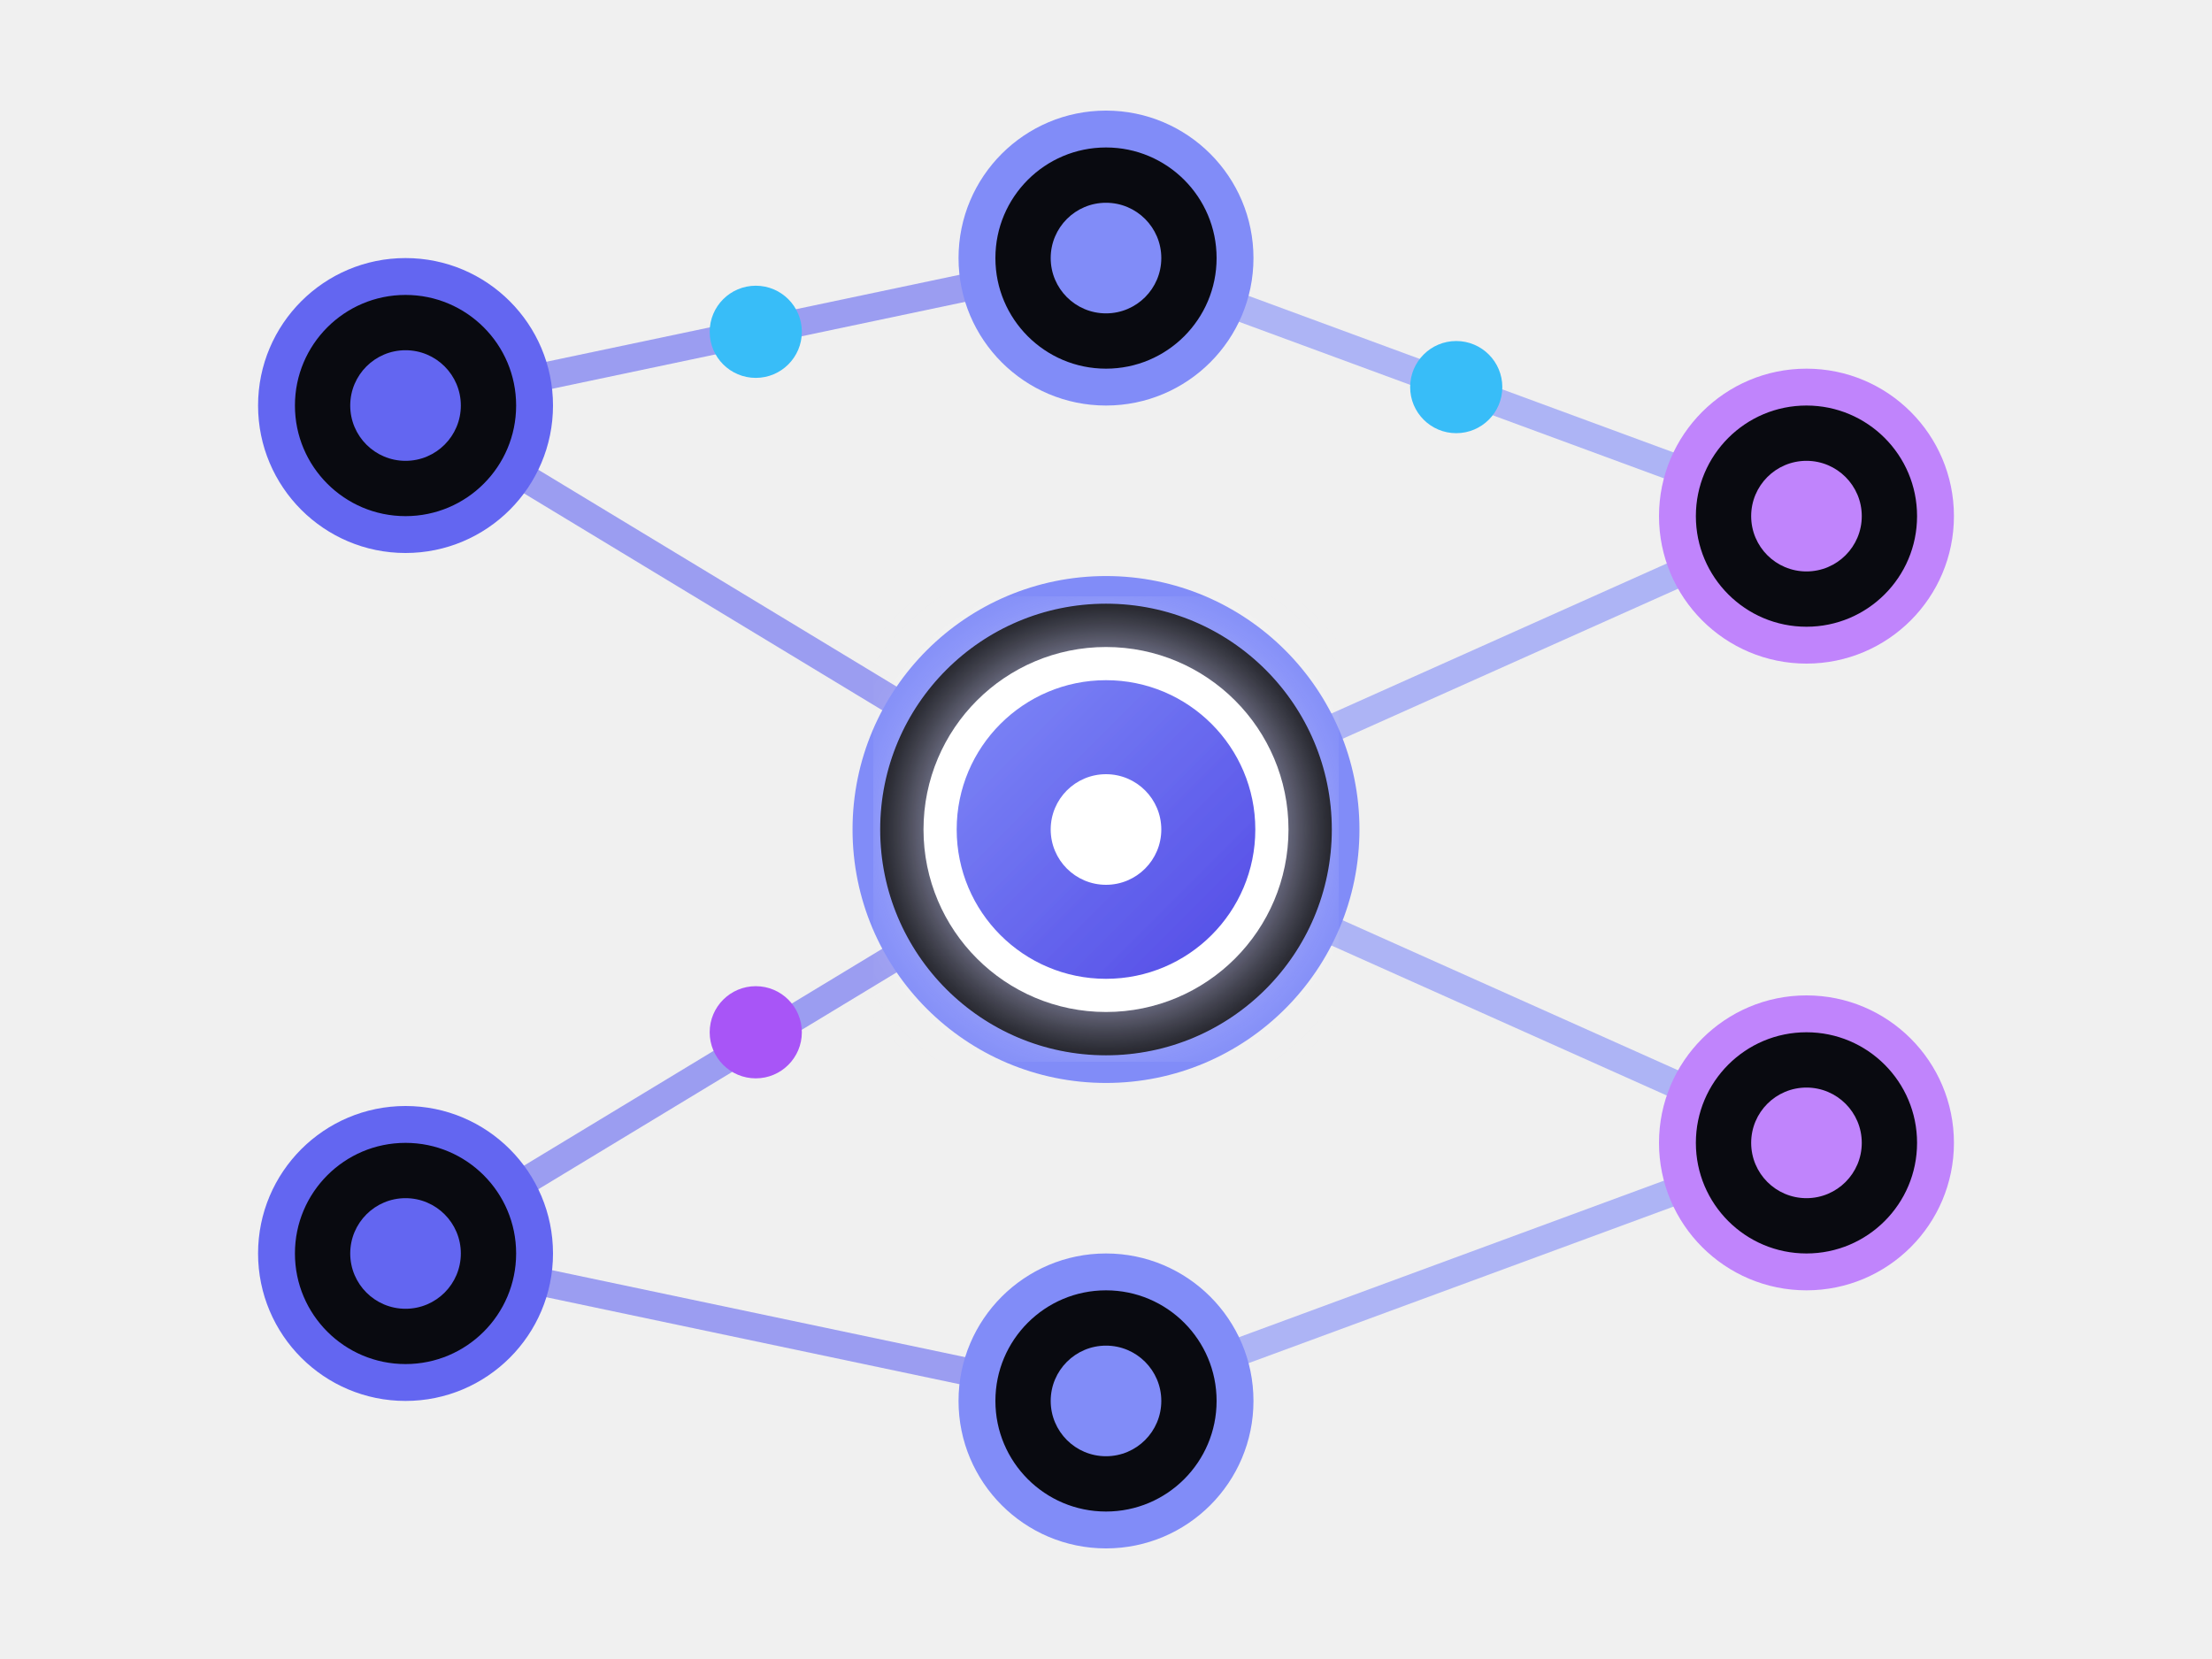
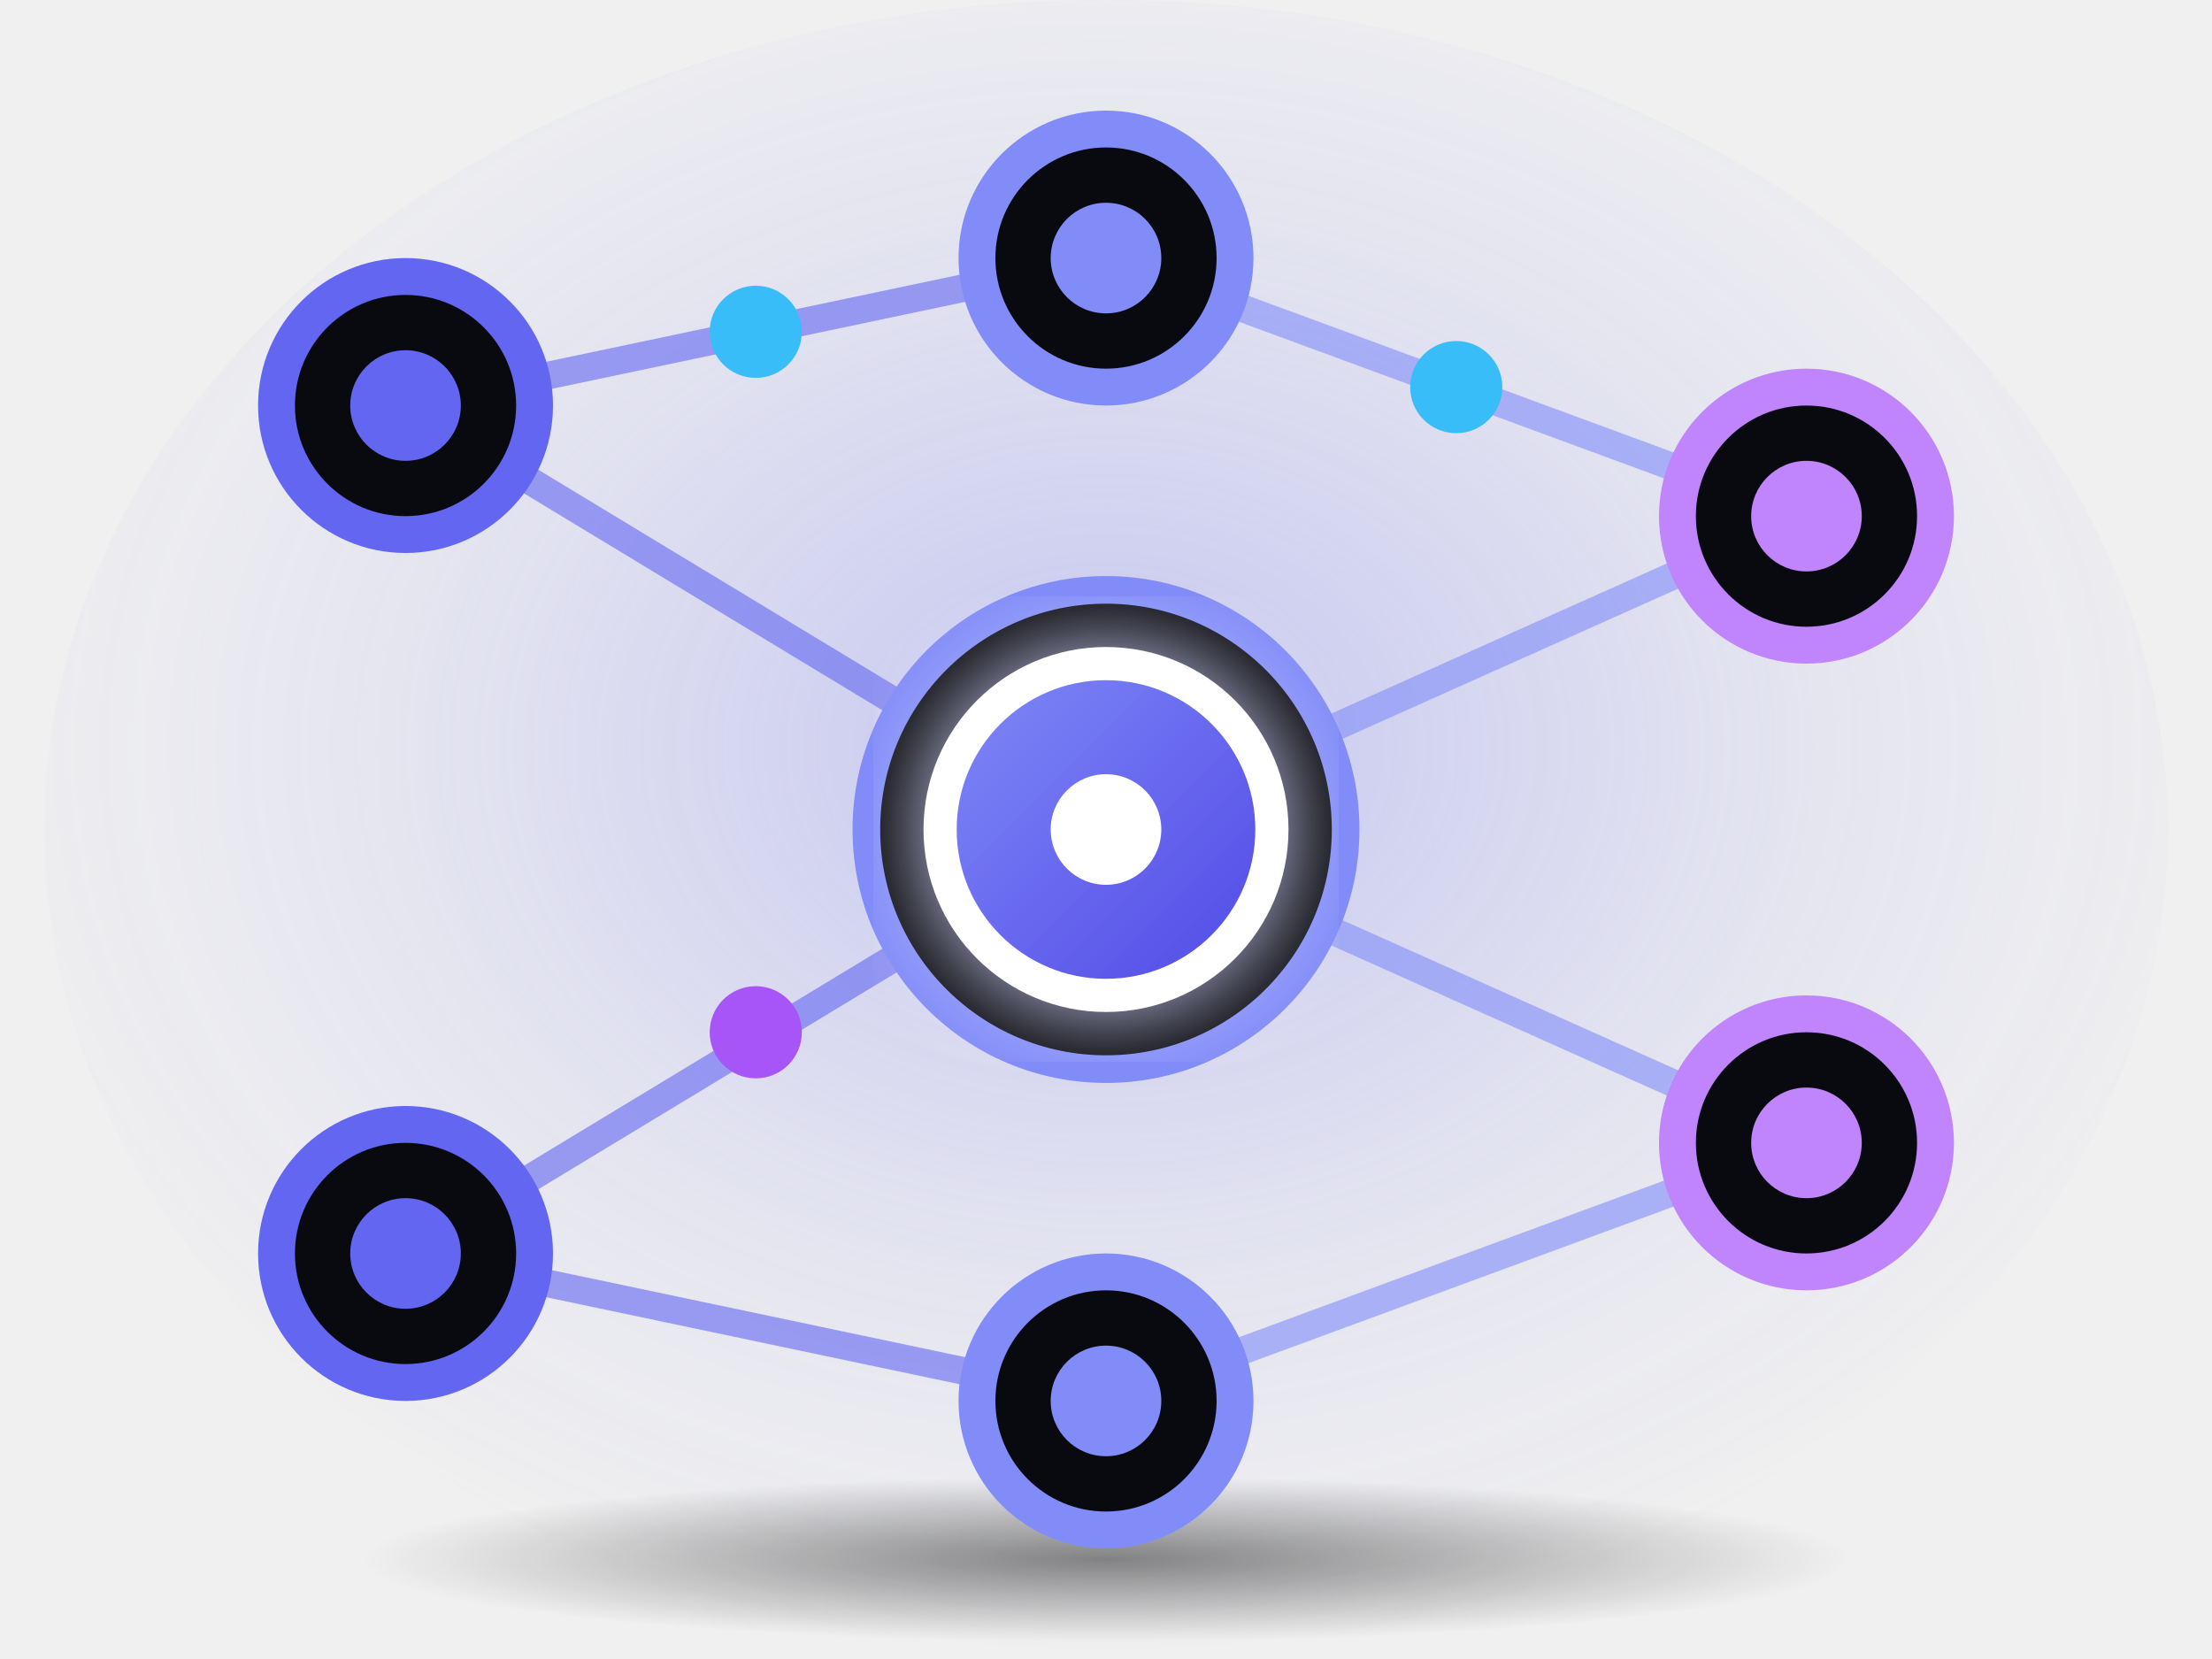
<svg xmlns="http://www.w3.org/2000/svg" viewBox="0 0 120 90" fill="none">
  <defs>
    <linearGradient id="core-tensor-grad" x1="0" y1="0" x2="1" y2="1">
      <stop offset="0%" stop-color="#818cf8" />
      <stop offset="100%" stop-color="#4f46e5" />
    </linearGradient>
    <filter id="glow-indigo" x="-20%" y="-20%" width="140%" height="140%">
      <feGaussianBlur stdDeviation="2.5" result="blur" />
      <feMerge>
        <feMergeNode in="blur" />
        <feMergeNode in="SourceGraphic" />
      </feMerge>
    </filter>
  </defs>
+   <defs>
+     <radialGradient id="el8-stage-halo-ai" cx="50%" cy="45%" r="55%">
+       <stop offset="0%" stop-color="#6366f1" stop-opacity="0.30" />
+       <stop offset="60%" stop-color="#6366f1" stop-opacity="0.08" />
+       <stop offset="100%" stop-color="#6366f1" stop-opacity="0" />
+     </radialGradient>
+     <radialGradient id="el8-stage-floor-ai" cx="50%" cy="50%" r="50%">
+       <stop offset="0%" stop-color="#000" stop-opacity="0.45" />
+       <stop offset="100%" stop-color="#000" stop-opacity="0" />
+     </radialGradient>
+   </defs>
+   <g class="el8-stage" aria-hidden="true">
+     <ellipse cx="60" cy="45" rx="57.6" ry="45" fill="url(#el8-stage-halo-ai)" />
+     <ellipse cx="60" cy="84.6" rx="40.8" ry="4.5" fill="url(#el8-stage-floor-ai)" />
+   </g>
  <g stroke="#6366f1" stroke-width="1.5" opacity="0.6">
    <line x1="22" y1="22" x2="60" y2="14" />
    <line x1="22" y1="22" x2="60" y2="45" />
    <line x1="22" y1="68" x2="60" y2="45" />
    <line x1="22" y1="68" x2="60" y2="76" />
    <line x1="60" y1="14" x2="98" y2="28" stroke="#818cf8" />
    <line x1="60" y1="45" x2="98" y2="28" stroke="#818cf8" />
    <line x1="60" y1="45" x2="98" y2="62" stroke="#818cf8" />
    <line x1="60" y1="76" x2="98" y2="62" stroke="#818cf8" />
  </g>
  <circle cx="41" cy="18" r="2.5" fill="#38bdf8" />
  <circle cx="41" cy="56" r="2.5" fill="#a855f7" />
  <circle cx="79" cy="21" r="2.5" fill="#38bdf8" />
  <circle cx="22" cy="22" r="7" fill="#090a10" stroke="#6366f1" stroke-width="2" />
  <circle cx="22" cy="22" r="3" fill="#6366f1" />
  <circle cx="22" cy="68" r="7" fill="#090a10" stroke="#6366f1" stroke-width="2" />
  <circle cx="22" cy="68" r="3" fill="#6366f1" />
  <circle cx="60" cy="14" r="7" fill="#090a10" stroke="#818cf8" stroke-width="2" />
  <circle cx="60" cy="14" r="3" fill="#818cf8" />
  <circle cx="60" cy="76" r="7" fill="#090a10" stroke="#818cf8" stroke-width="2" />
  <circle cx="60" cy="76" r="3" fill="#818cf8" />
  <circle cx="60" cy="45" r="13" fill="#090a10" stroke="#818cf8" stroke-width="1.5" />
  <circle cx="60" cy="45" r="9" fill="url(#core-tensor-grad)" stroke="#ffffff" stroke-width="1.8" filter="url(#glow-indigo)" />
  <circle cx="60" cy="45" r="3" fill="#ffffff" />
  <circle cx="98" cy="28" r="7" fill="#090a10" stroke="#c084fc" stroke-width="2" />
  <circle cx="98" cy="28" r="3" fill="#c084fc" />
  <circle cx="98" cy="62" r="7" fill="#090a10" stroke="#c084fc" stroke-width="2" />
  <circle cx="98" cy="62" r="3" fill="#c084fc" />
</svg>
